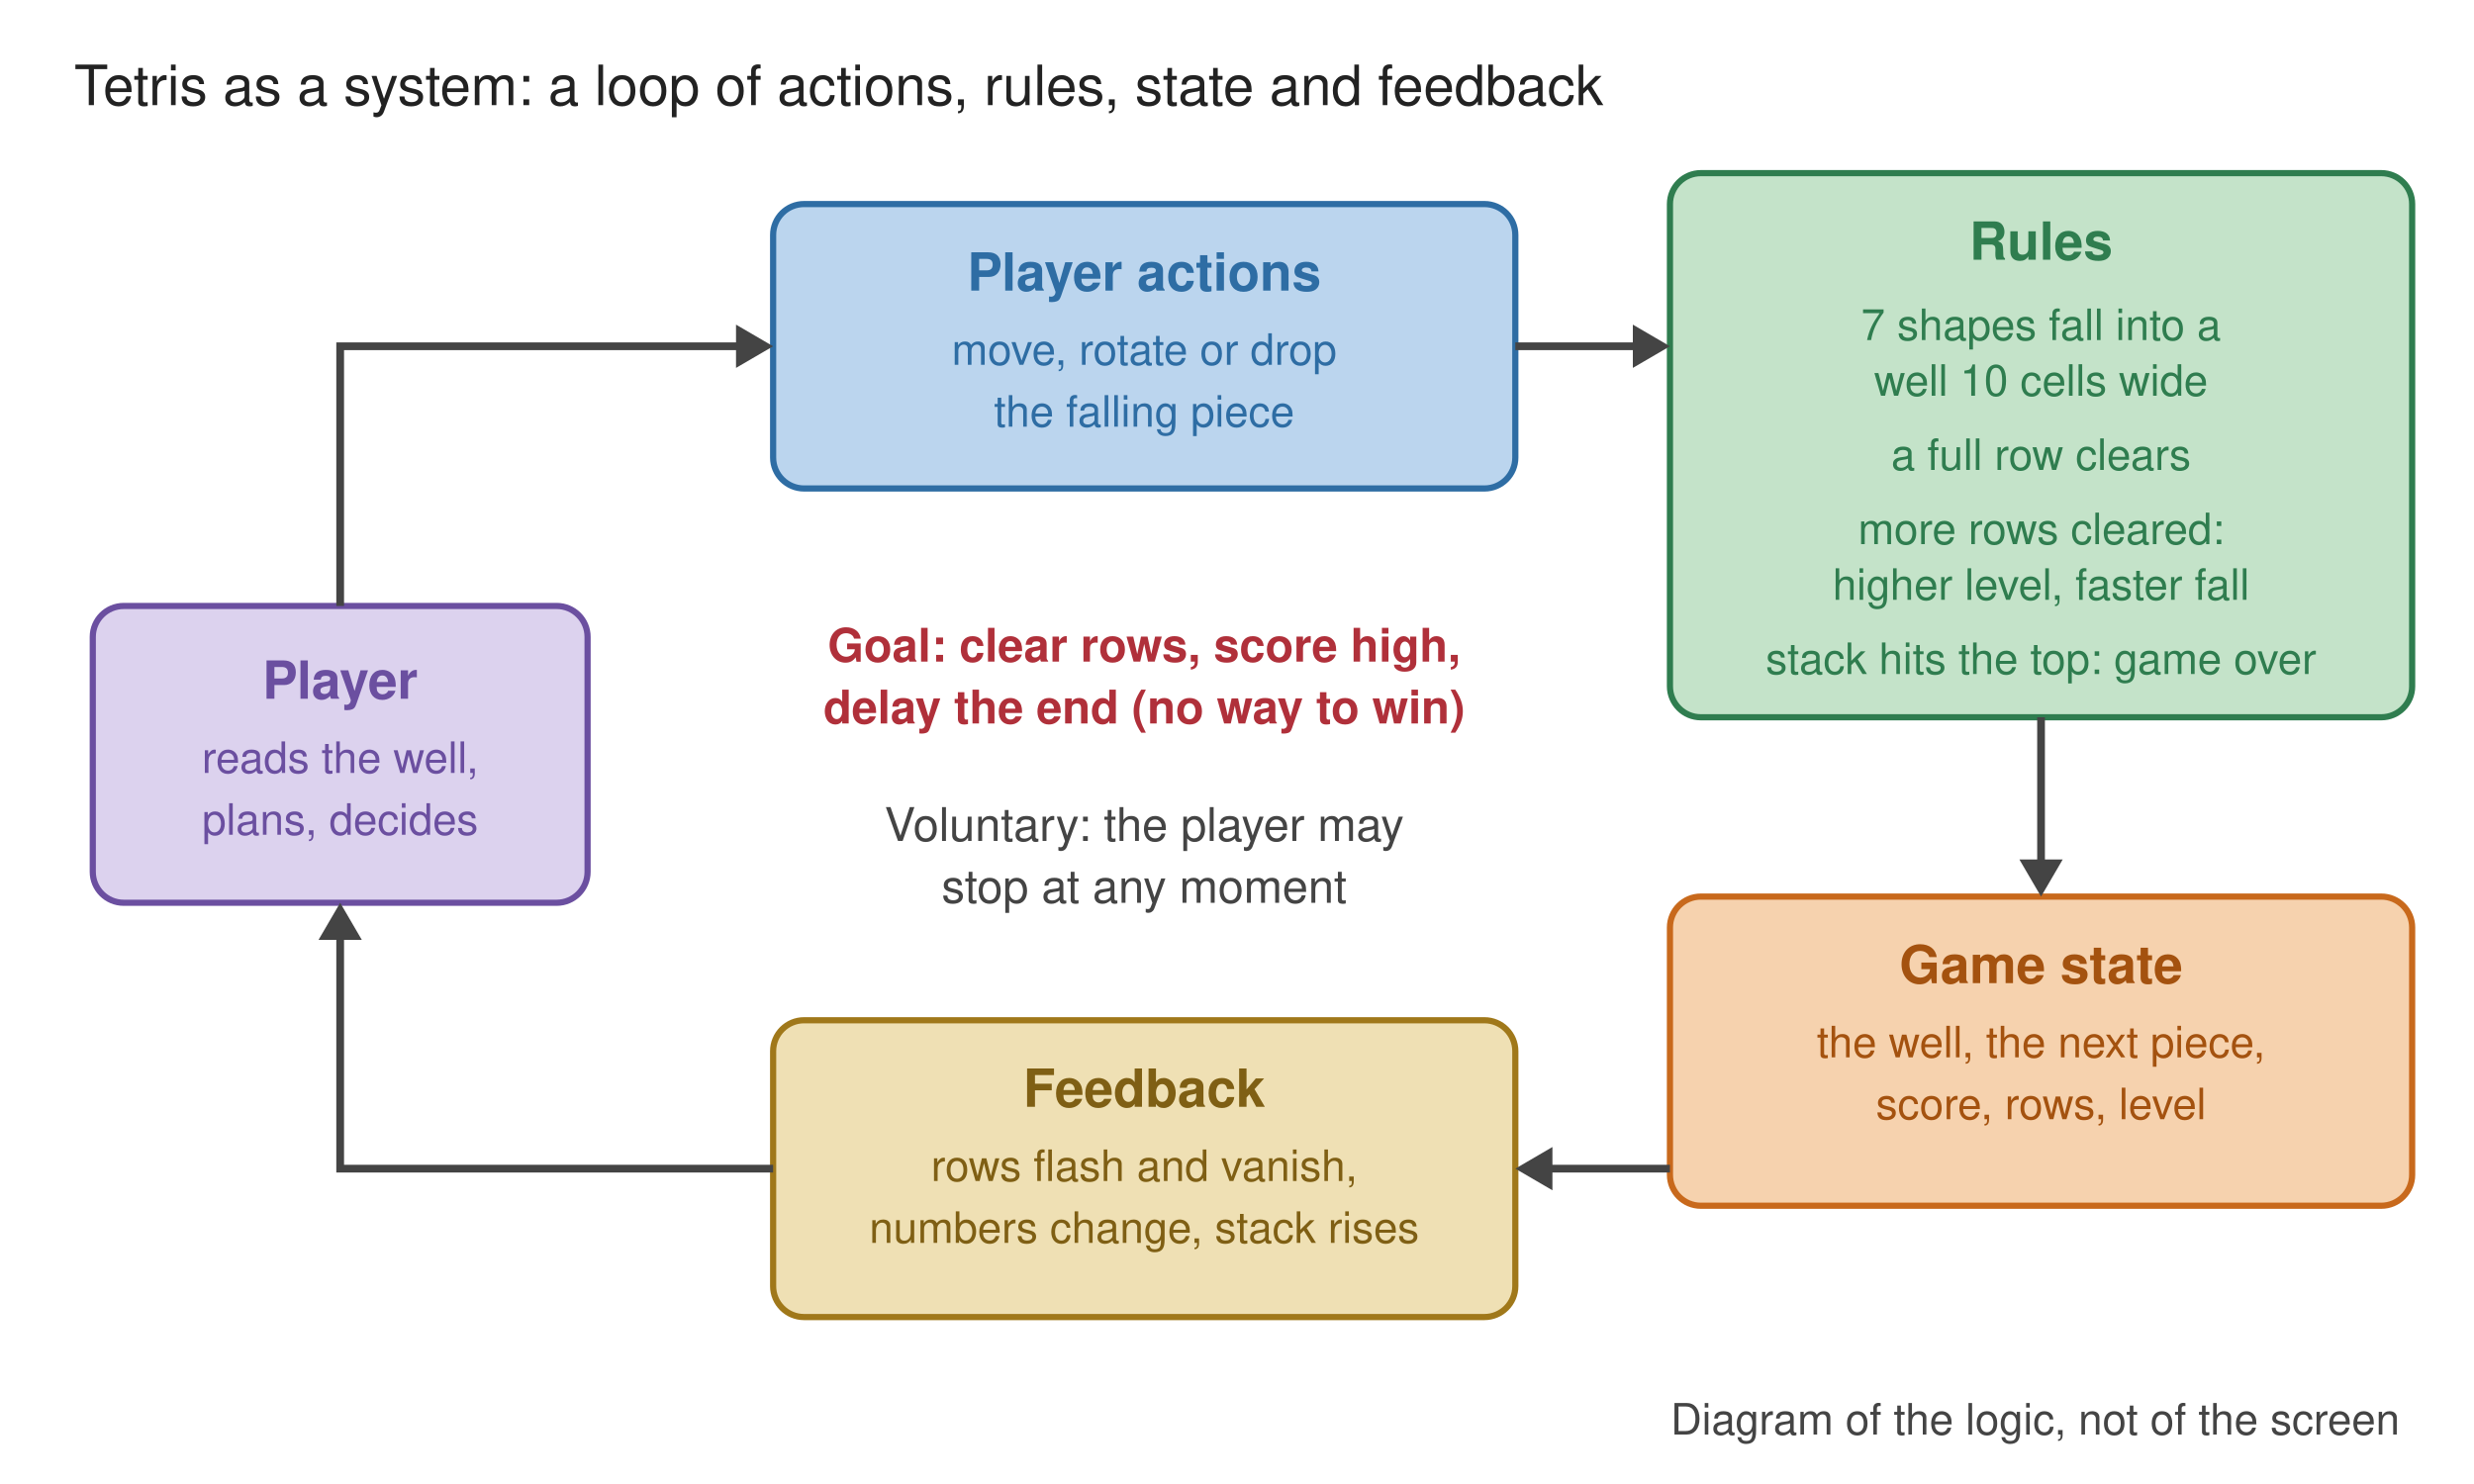
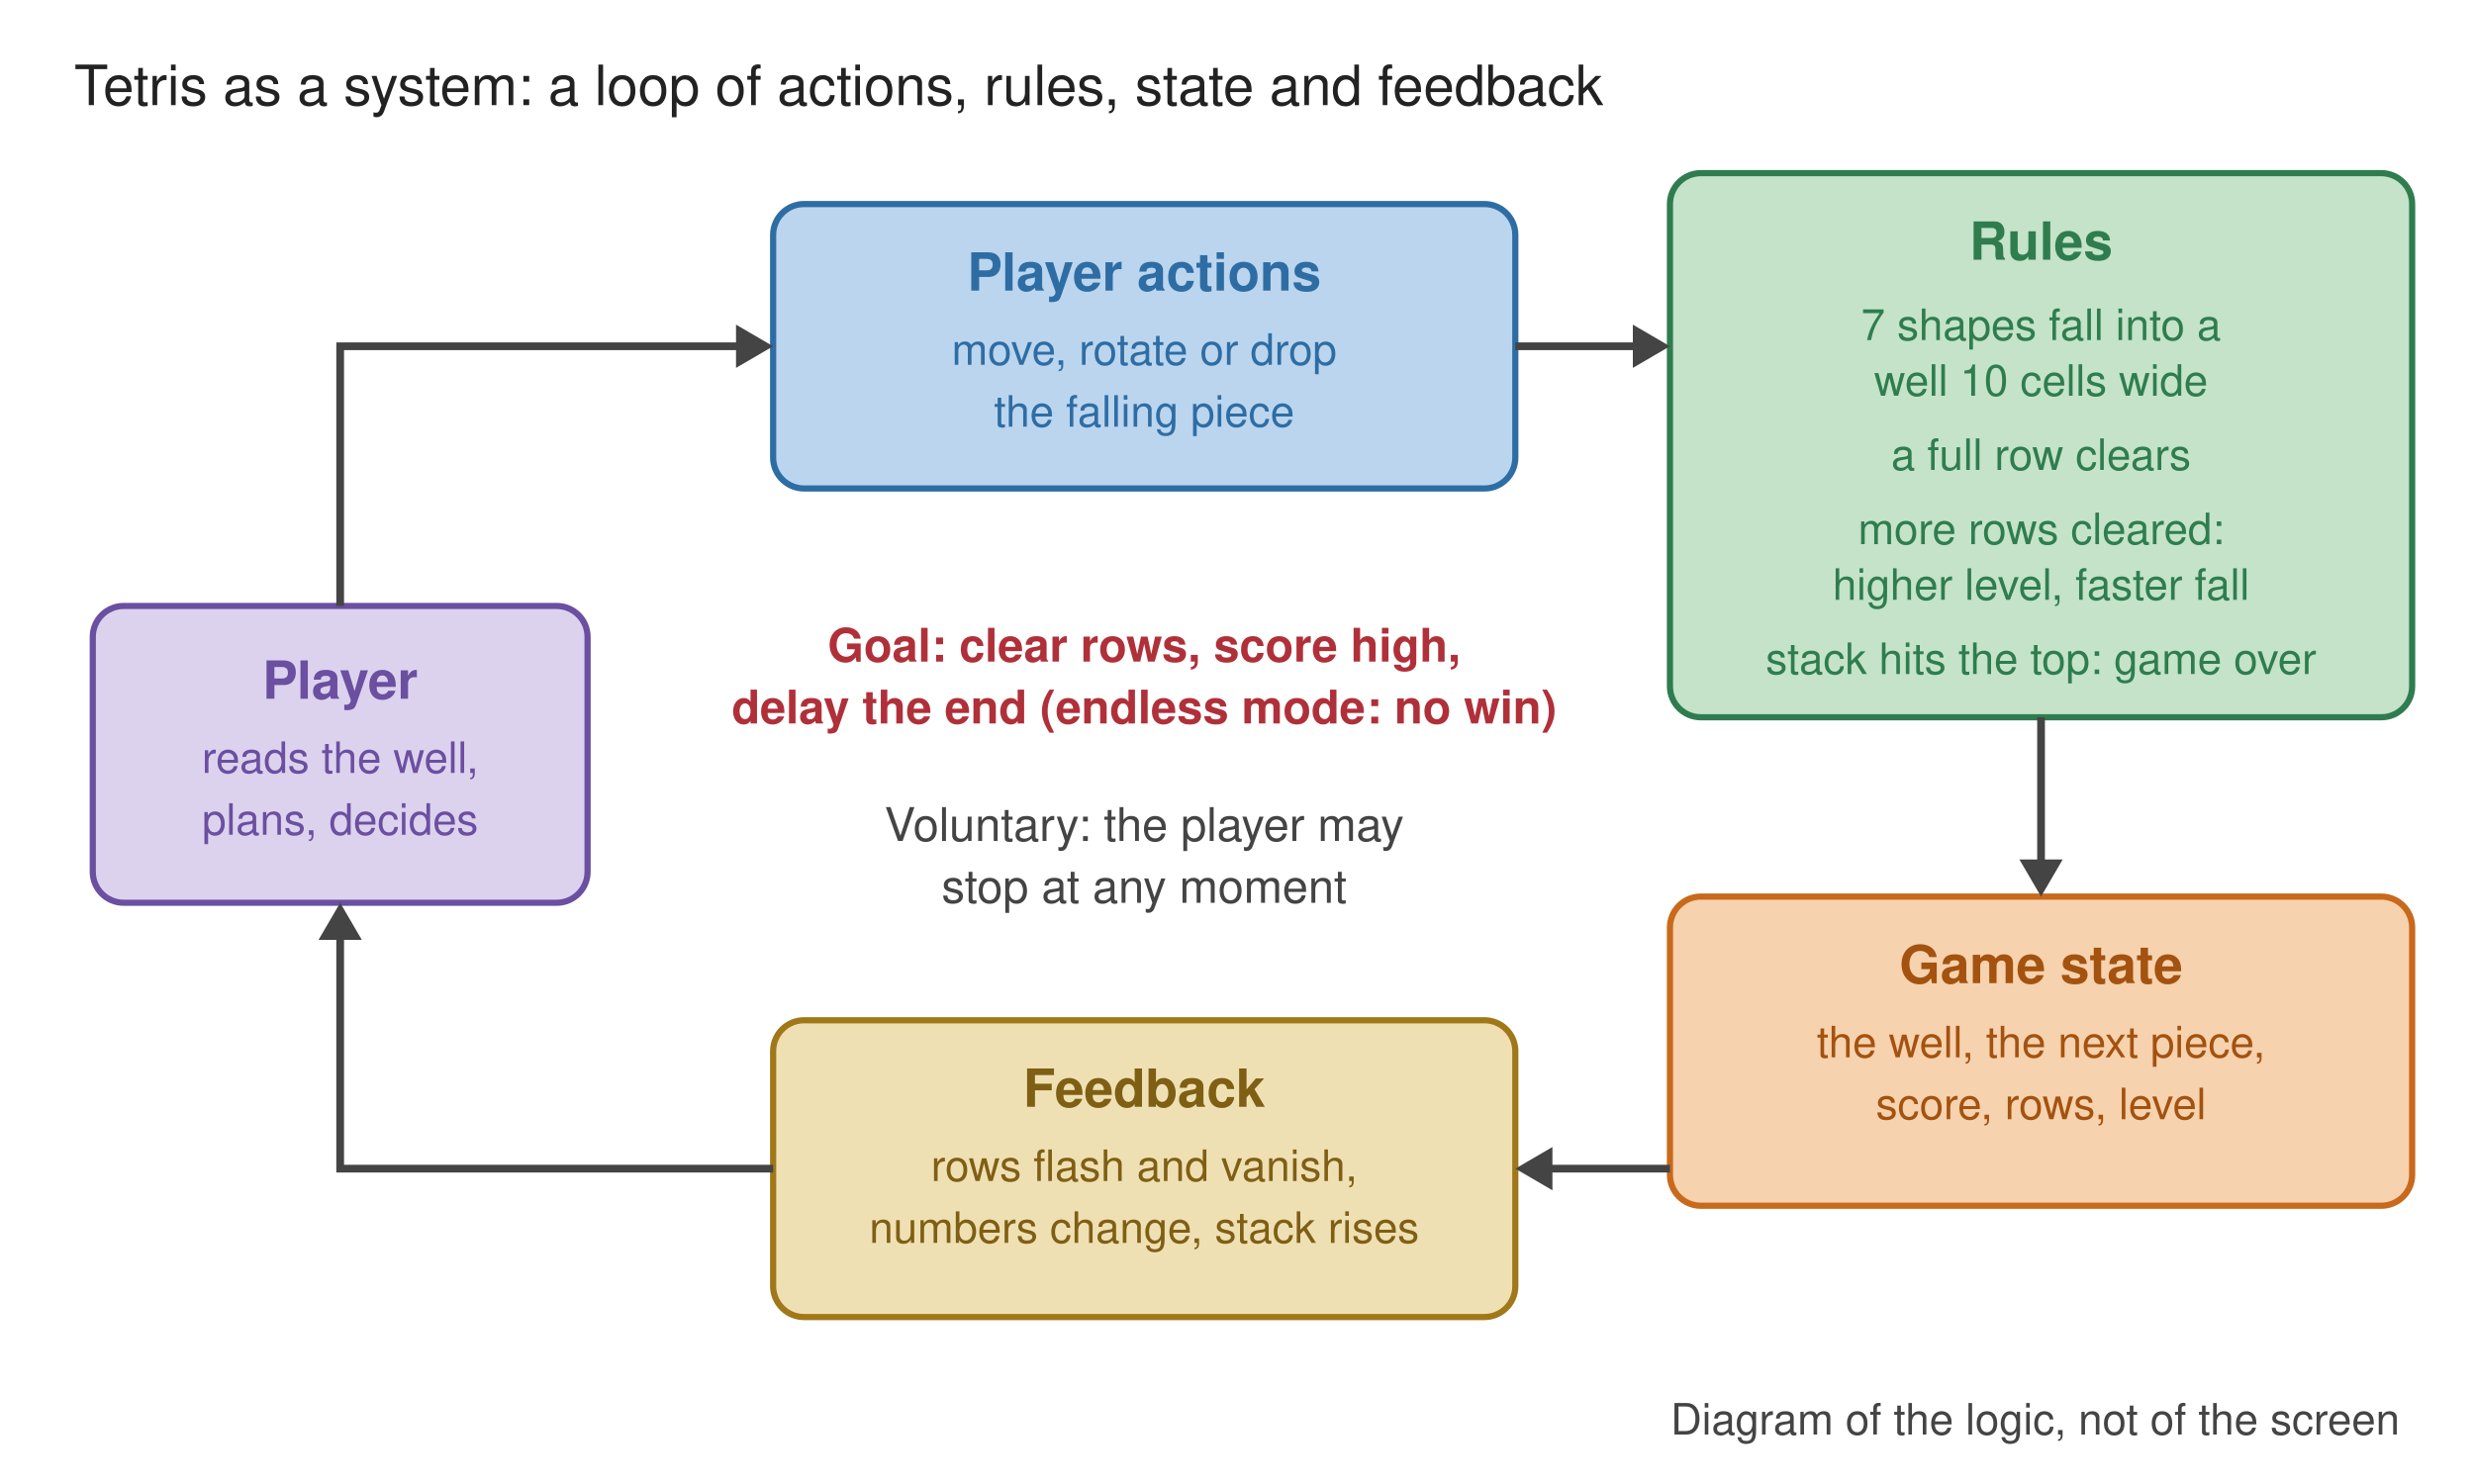
<svg xmlns="http://www.w3.org/2000/svg" viewBox="0 0 800 480">
  <rect width="800" height="480" fill="#ffffff" />
  <text x="24" y="34" font-family="Helvetica, Arial, sans-serif" font-size="18" fill="#222222">Tetris as a system: a loop of actions, rules, state and feedback</text>
  <rect x="30" y="196" width="160" height="96" rx="10" fill="#DCD2EE" stroke="#6B4FA0" stroke-width="2" />
  <g font-family="Helvetica, Arial, sans-serif" fill="#6B4FA0" text-anchor="middle">
    <text x="110" y="226" font-size="17" font-weight="bold">Player</text>
    <text x="110" y="250" font-size="14">reads the well,</text>
    <text x="110" y="270" font-size="14">plans, decides</text>
  </g>
  <rect x="250" y="66" width="240" height="92" rx="10" fill="#BBD5EE" stroke="#2E6DA4" stroke-width="2" />
  <g font-family="Helvetica, Arial, sans-serif" fill="#2E6DA4" text-anchor="middle">
    <text x="370" y="94" font-size="17" font-weight="bold">Player actions</text>
    <text x="370" y="118" font-size="14">move, rotate or drop</text>
    <text x="370" y="138" font-size="14">the falling piece</text>
  </g>
  <rect x="540" y="56" width="240" height="176" rx="10" fill="#C4E3C9" stroke="#2F7D4F" stroke-width="2" />
  <g font-family="Helvetica, Arial, sans-serif" fill="#2F7D4F" text-anchor="middle">
    <text x="660" y="84" font-size="17" font-weight="bold">Rules</text>
    <text x="660" y="110" font-size="14">7 shapes fall into a</text>
    <text x="660" y="128" font-size="14">well 10 cells wide</text>
    <text x="660" y="152" font-size="14">a full row clears</text>
    <text x="660" y="176" font-size="14">more rows cleared:</text>
    <text x="660" y="194" font-size="14">higher level, faster fall</text>
    <text x="660" y="218" font-size="14">stack hits the top: game over</text>
  </g>
  <rect x="540" y="290" width="240" height="100" rx="10" fill="#F6D2AE" stroke="#C8691C" stroke-width="2" />
  <g font-family="Helvetica, Arial, sans-serif" fill="#A4520F" text-anchor="middle">
    <text x="660" y="318" font-size="17" font-weight="bold">Game state</text>
    <text x="660" y="342" font-size="14">the well, the next piece,</text>
    <text x="660" y="362" font-size="14">score, rows, level</text>
  </g>
  <rect x="250" y="330" width="240" height="96" rx="10" fill="#EFE0B4" stroke="#A0781A" stroke-width="2" />
  <g font-family="Helvetica, Arial, sans-serif" fill="#7F5F14" text-anchor="middle">
    <text x="370" y="358" font-size="17" font-weight="bold">Feedback</text>
    <text x="370" y="382" font-size="14">rows flash and vanish,</text>
    <text x="370" y="402" font-size="14">numbers change, stack rises</text>
  </g>
  <g fill="none" stroke="#444444" stroke-width="2.5">
    <polyline points="110,196 110,112 240,112" />
    <line x1="490" y1="112" x2="530" y2="112" />
    <line x1="660" y1="232" x2="660" y2="280" />
    <line x1="540" y1="378" x2="500" y2="378" />
    <polyline points="250,378 110,378 110,302" />
  </g>
  <g fill="#444444">
    <polygon points="250,112 238,105 238,119" />
    <polygon points="540,112 528,105 528,119" />
    <polygon points="660,290 653,278 667,278" />
    <polygon points="490,378 502,371 502,385" />
    <polygon points="110,292 103,304 117,304" />
  </g>
  <g font-family="Helvetica, Arial, sans-serif" font-size="15" text-anchor="middle">
    <text x="370" y="214" fill="#B0303A" font-weight="bold">Goal: clear rows, score high,</text>
-     <text x="370" y="234" fill="#B0303A" font-weight="bold">delay the end (no way to win)</text>
+     <text x="370" y="234" fill="#B0303A" font-weight="bold">delay the end (endless mode: no win)</text>
    <text x="370" y="272" fill="#444444">Voluntary: the player may</text>
    <text x="370" y="292" fill="#444444">stop at any moment</text>
  </g>
  <text x="776" y="464" font-family="Helvetica, Arial, sans-serif" font-size="14" fill="#444444" text-anchor="end">Diagram of the logic, not of the screen</text>
</svg>
